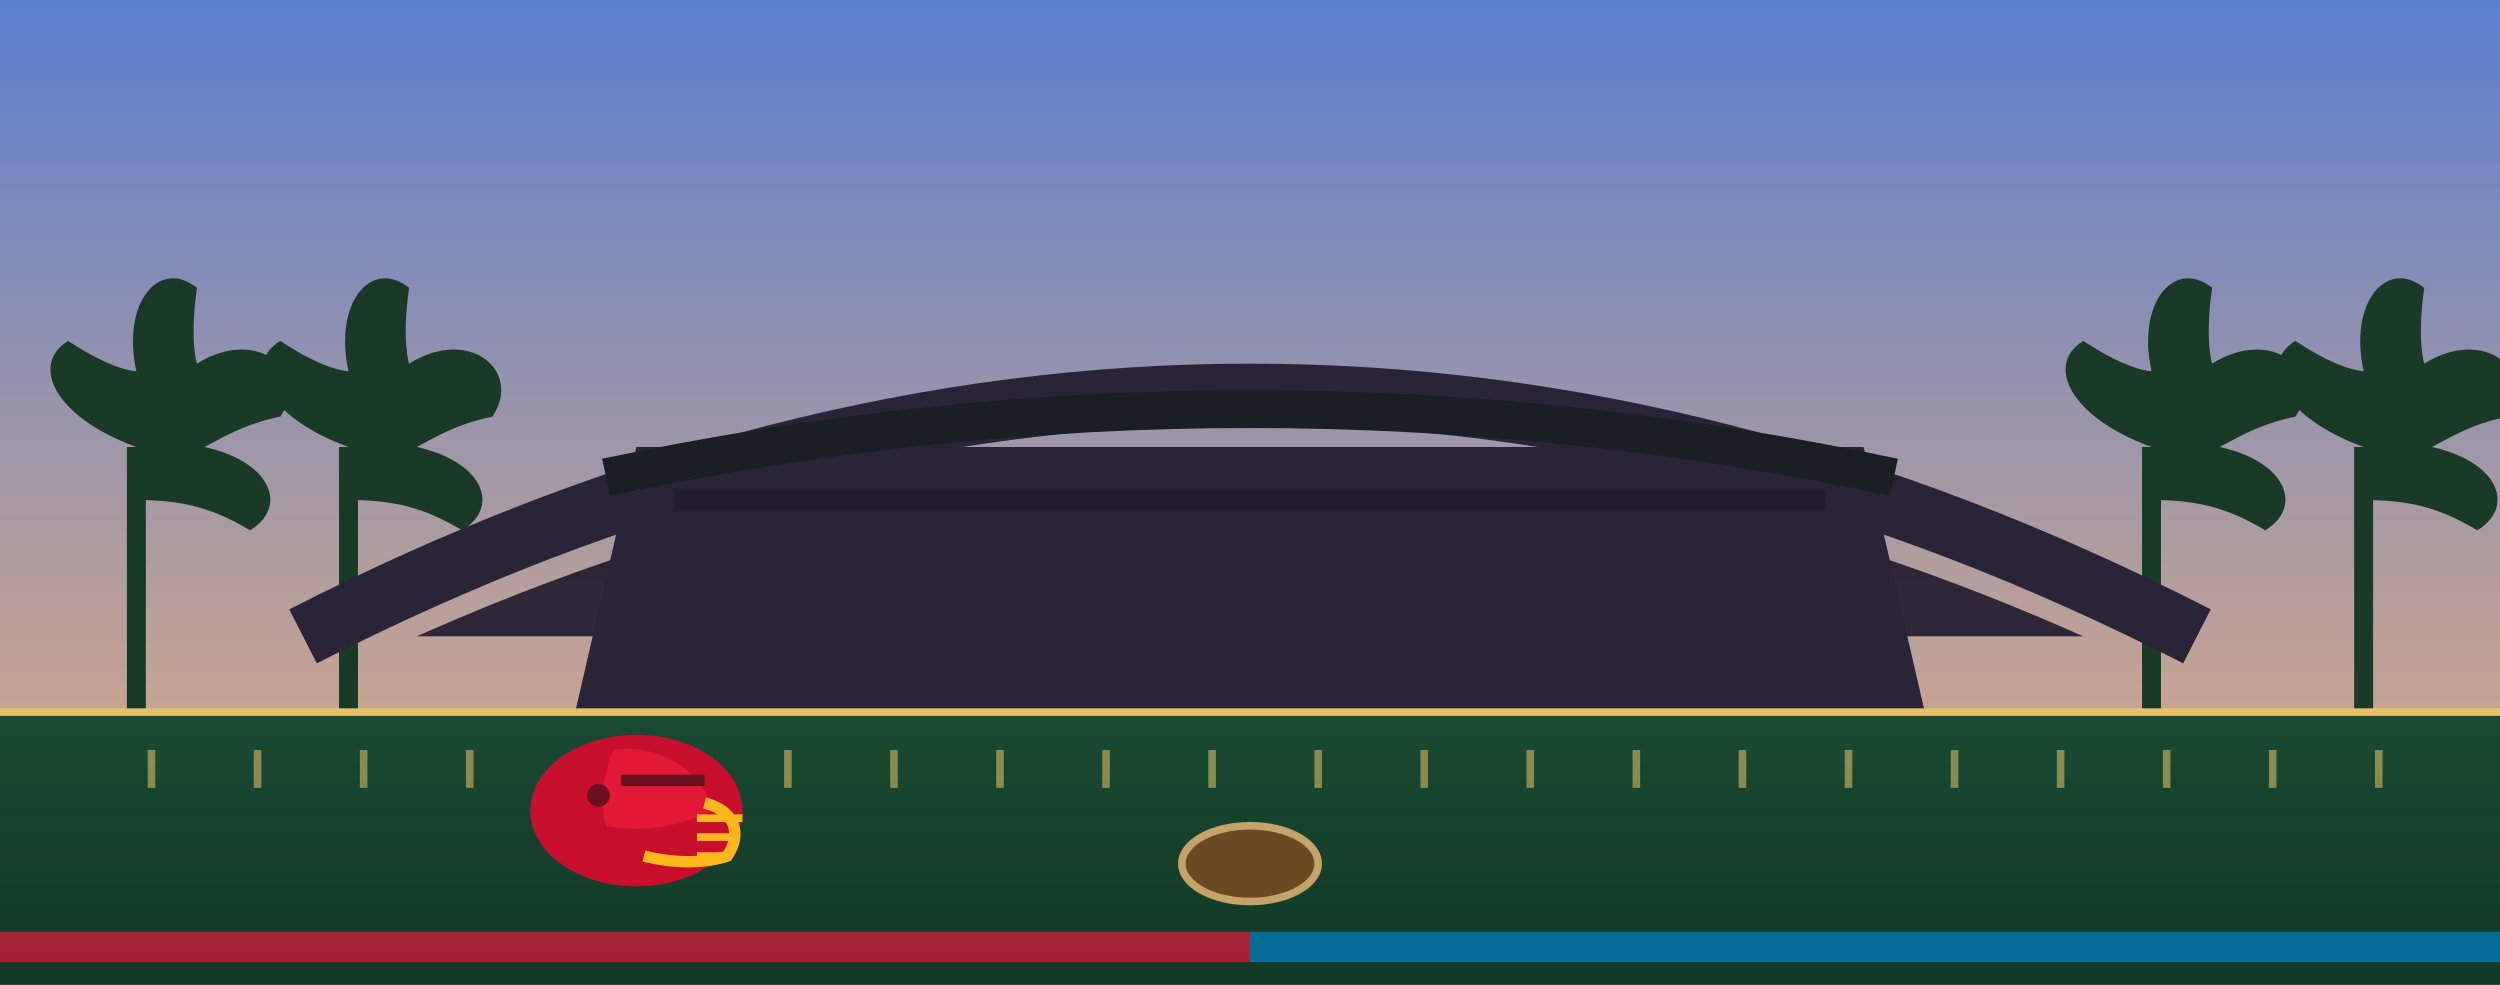
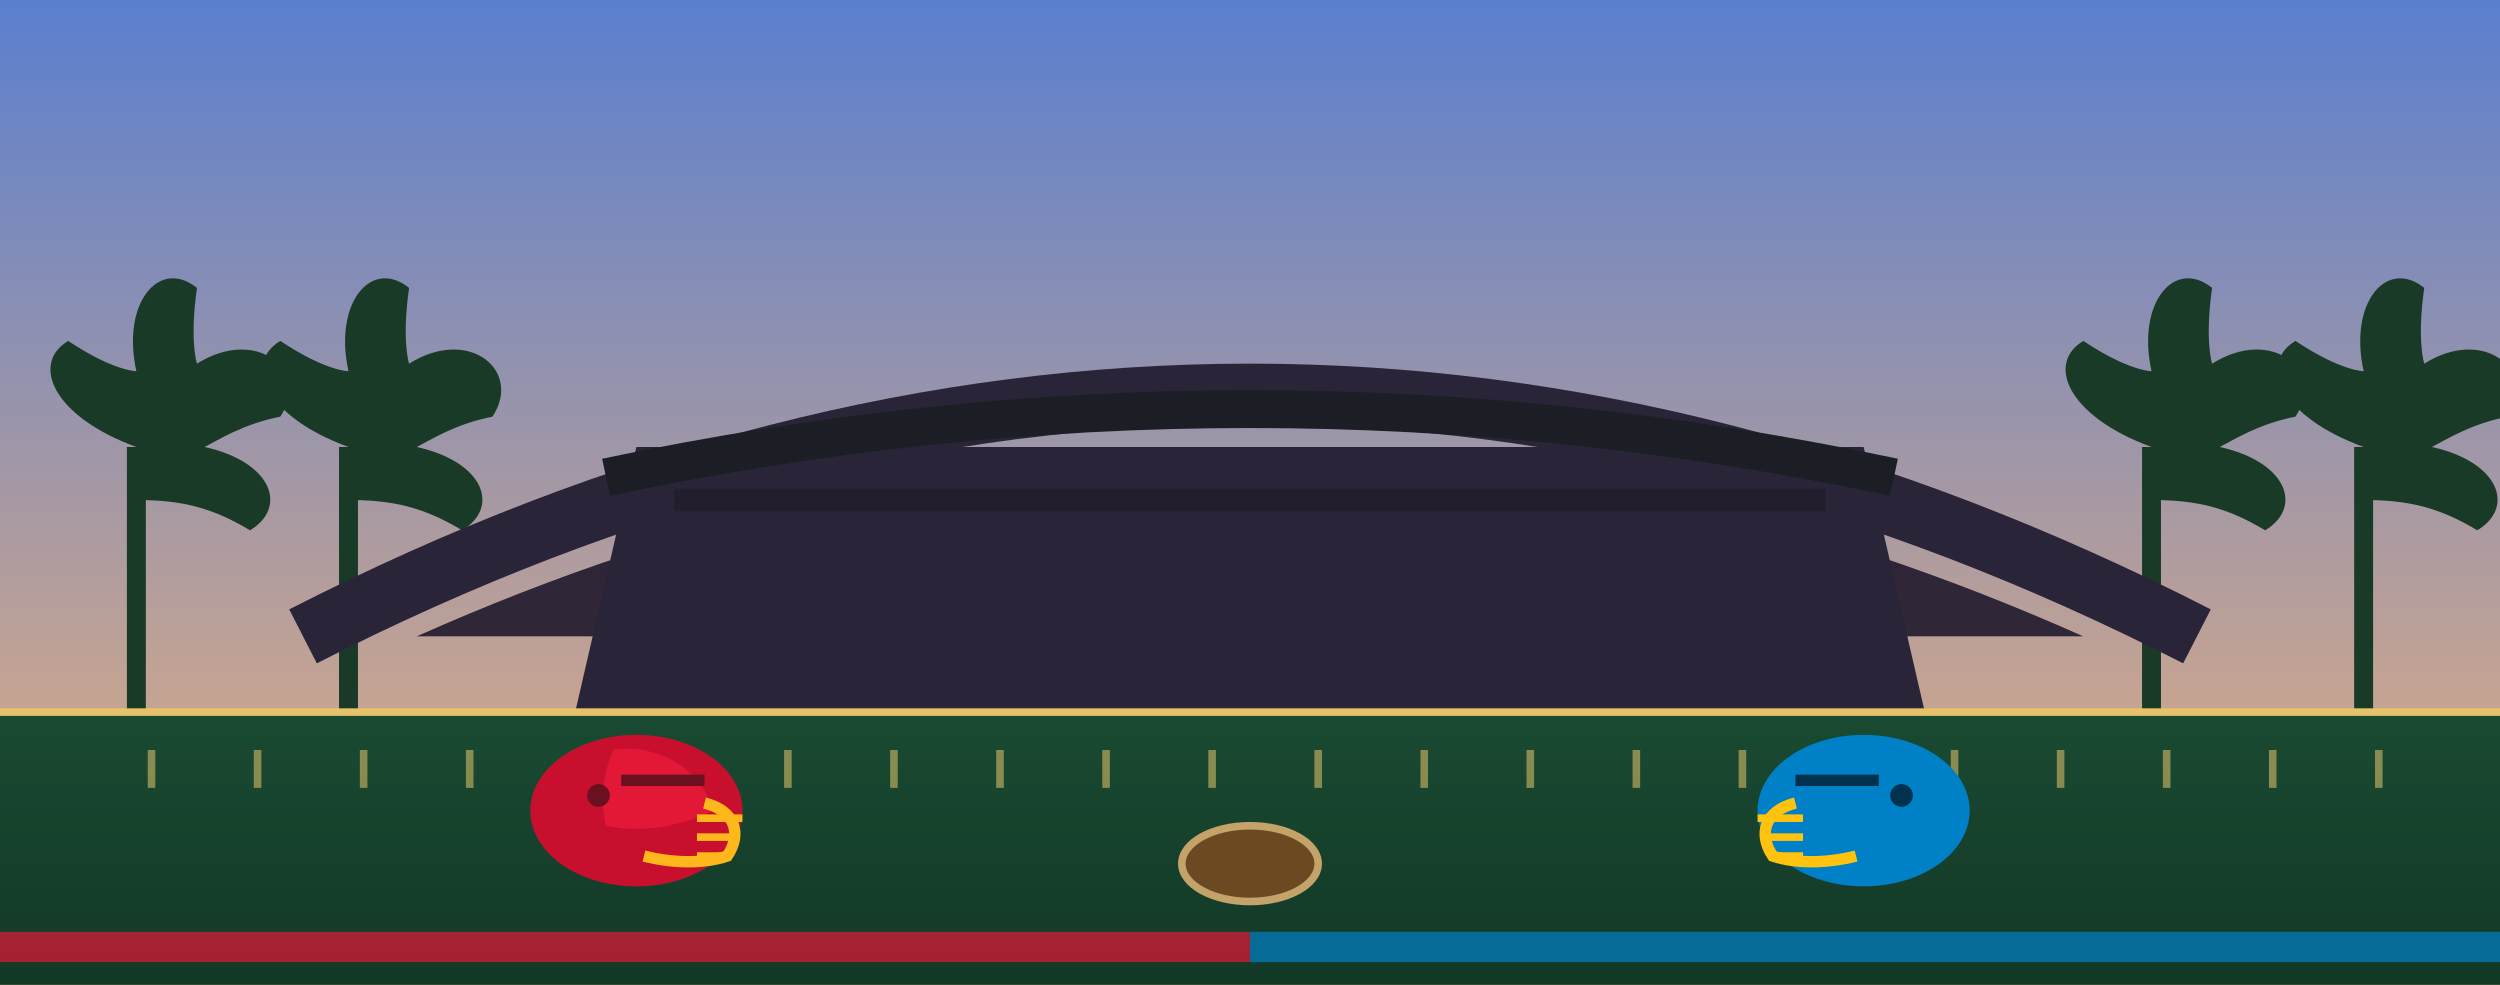
<svg xmlns="http://www.w3.org/2000/svg" viewBox="0 0 660 260" width="660" height="260" class="nrt-event-illustration" role="img">
  <defs>
    <linearGradient id="previewawaylac-sky" x1="0" y1="0" x2="0" y2="1">
      <stop offset="0%" stop-color="#5B7FCF" />
      <stop offset="100%" stop-color="#F0B27A" />
    </linearGradient>
    <linearGradient id="previewawaylac-field" x1="0" y1="0" x2="0" y2="1">
      <stop offset="0%" stop-color="#1A4A32" />
      <stop offset="100%" stop-color="#123826" />
    </linearGradient>
  </defs>
  <rect width="660" height="260" fill="url(#previewawaylac-sky)" />
  <path d="M36 188v-70" stroke="#1A3A28" stroke-width="5" />
  <path d="M36 118c-22-8-28-22-18-28c12 8 18 8 18 8c-4-18 6-30 16-22c-2 14 0 20 0 20c16-10 30 2 22 14c-10 2-16 6-20 8c18 4 22 16 12 22c-10-6-18-8-30-8z" fill="#1A3A28" />
  <path d="M92 188v-70" stroke="#1A3A28" stroke-width="5" />
  <path d="M92 118c-22-8-28-22-18-28c12 8 18 8 18 8c-4-18 6-30 16-22c-2 14 0 20 0 20c16-10 30 2 22 14c-10 2-16 6-20 8c18 4 22 16 12 22c-10-6-18-8-30-8z" fill="#1A3A28" />
  <path d="M568 188v-70" stroke="#1A3A28" stroke-width="5" />
  <path d="M568 118c-22-8-28-22-18-28c12 8 18 8 18 8c-4-18 6-30 16-22c-2 14 0 20 0 20c16-10 30 2 22 14c-10 2-16 6-20 8c18 4 22 16 12 22c-10-6-18-8-30-8z" fill="#1A3A28" />
  <path d="M624 188v-70" stroke="#1A3A28" stroke-width="5" />
  <path d="M624 118c-22-8-28-22-18-28c12 8 18 8 18 8c-4-18 6-30 16-22c-2 14 0 20 0 20c16-10 30 2 22 14c-10 2-16 6-20 8c18 4 22 16 12 22c-10-6-18-8-30-8z" fill="#1A3A28" />
  <path d="M80 168 Q330 40 580 168" fill="none" stroke="#2A2438" stroke-width="16" />
  <path d="M110 168 Q330 70 550 168" fill="#201A2C" opacity=".9" />
  <path d="M150,196 L168,118 H492 L510,196 Z" fill="#2A2438" />
  <path d="M178,132 H482" stroke="#000" opacity=".18" stroke-width="6" />
  <path d="M160,126 Q330,90 500,126" fill="none" stroke="#1B1E24" stroke-width="10" />
  <rect x="0" y="188" width="660" height="72" fill="url(#previewawaylac-field)" />
  <path d="M0 188h660" stroke="#E6C36A" stroke-width="2" />
  <path d="M40 198v10" stroke="#E6C36A" stroke-width="2" opacity=".55" />
  <path d="M68 198v10" stroke="#E6C36A" stroke-width="2" opacity=".55" />
  <path d="M96 198v10" stroke="#E6C36A" stroke-width="2" opacity=".55" />
  <path d="M124 198v10" stroke="#E6C36A" stroke-width="2" opacity=".55" />
  <path d="M152 198v10" stroke="#E6C36A" stroke-width="2" opacity=".55" />
  <path d="M180 198v10" stroke="#E6C36A" stroke-width="2" opacity=".55" />
  <path d="M208 198v10" stroke="#E6C36A" stroke-width="2" opacity=".55" />
  <path d="M236 198v10" stroke="#E6C36A" stroke-width="2" opacity=".55" />
  <path d="M264 198v10" stroke="#E6C36A" stroke-width="2" opacity=".55" />
  <path d="M292 198v10" stroke="#E6C36A" stroke-width="2" opacity=".55" />
  <path d="M320 198v10" stroke="#E6C36A" stroke-width="2" opacity=".55" />
  <path d="M348 198v10" stroke="#E6C36A" stroke-width="2" opacity=".55" />
  <path d="M376 198v10" stroke="#E6C36A" stroke-width="2" opacity=".55" />
  <path d="M404 198v10" stroke="#E6C36A" stroke-width="2" opacity=".55" />
  <path d="M432 198v10" stroke="#E6C36A" stroke-width="2" opacity=".55" />
  <path d="M460 198v10" stroke="#E6C36A" stroke-width="2" opacity=".55" />
  <path d="M488 198v10" stroke="#E6C36A" stroke-width="2" opacity=".55" />
  <path d="M516 198v10" stroke="#E6C36A" stroke-width="2" opacity=".55" />
  <path d="M544 198v10" stroke="#E6C36A" stroke-width="2" opacity=".55" />
  <path d="M572 198v10" stroke="#E6C36A" stroke-width="2" opacity=".55" />
  <path d="M600 198v10" stroke="#E6C36A" stroke-width="2" opacity=".55" />
  <path d="M628 198v10" stroke="#E6C36A" stroke-width="2" opacity=".55" />
  <ellipse cx="330" cy="228" rx="18" ry="10" fill="#6B4A22" stroke="#C4A36A" stroke-width="2" />
  <g transform="translate(168,214) scale(1,1)">
    <ellipse cx="0" cy="0" rx="28" ry="20" fill="#C8102E" />
    <path d="M-6-16c12-2 24 6 26 16c-8 4-18 6-28 4c-2-8 0-16 2-20z" fill="#E31837" />
    <path d="M-4-8h22" stroke="#6B1020" stroke-width="3" fill="none" />
    <path d="M18-2c8 2 10 8 6 14c-6 2-14 2-22 0" fill="none" stroke="#FFB81C" stroke-width="3" />
    <path d="M16 2h12M16 7h11M16 12h9" stroke="#FFB81C" stroke-width="2" />
    <circle cx="-10" cy="-4" r="3" fill="#6B1020" />
  </g>
-   <g transform="translate(-492,214) scale(-1,1)">
+   <g transform="translate(492,214) scale(-1,1)">
    <ellipse cx="0" cy="0" rx="28" ry="20" fill="#0080C6" />
    <path d="M-6-16c12-2 24 6 26 16c-8 4-18 6-28 4c-2-8 0-16 2-20z" fill="#0080C6" />
    <path d="M-4-8h22" stroke="#00314D" stroke-width="3" fill="none" />
    <path d="M18-2c8 2 10 8 6 14c-6 2-14 2-22 0" fill="none" stroke="#FFC20E" stroke-width="3" />
    <path d="M16 2h12M16 7h11M16 12h9" stroke="#FFC20E" stroke-width="2" />
    <circle cx="-10" cy="-4" r="3" fill="#00314D" />
  </g>
  <path d="M0 250h330" stroke="#E31837" stroke-width="8" opacity=".7" />
  <path d="M330 250h330" stroke="#0080C6" stroke-width="8" opacity=".7" />
</svg>
